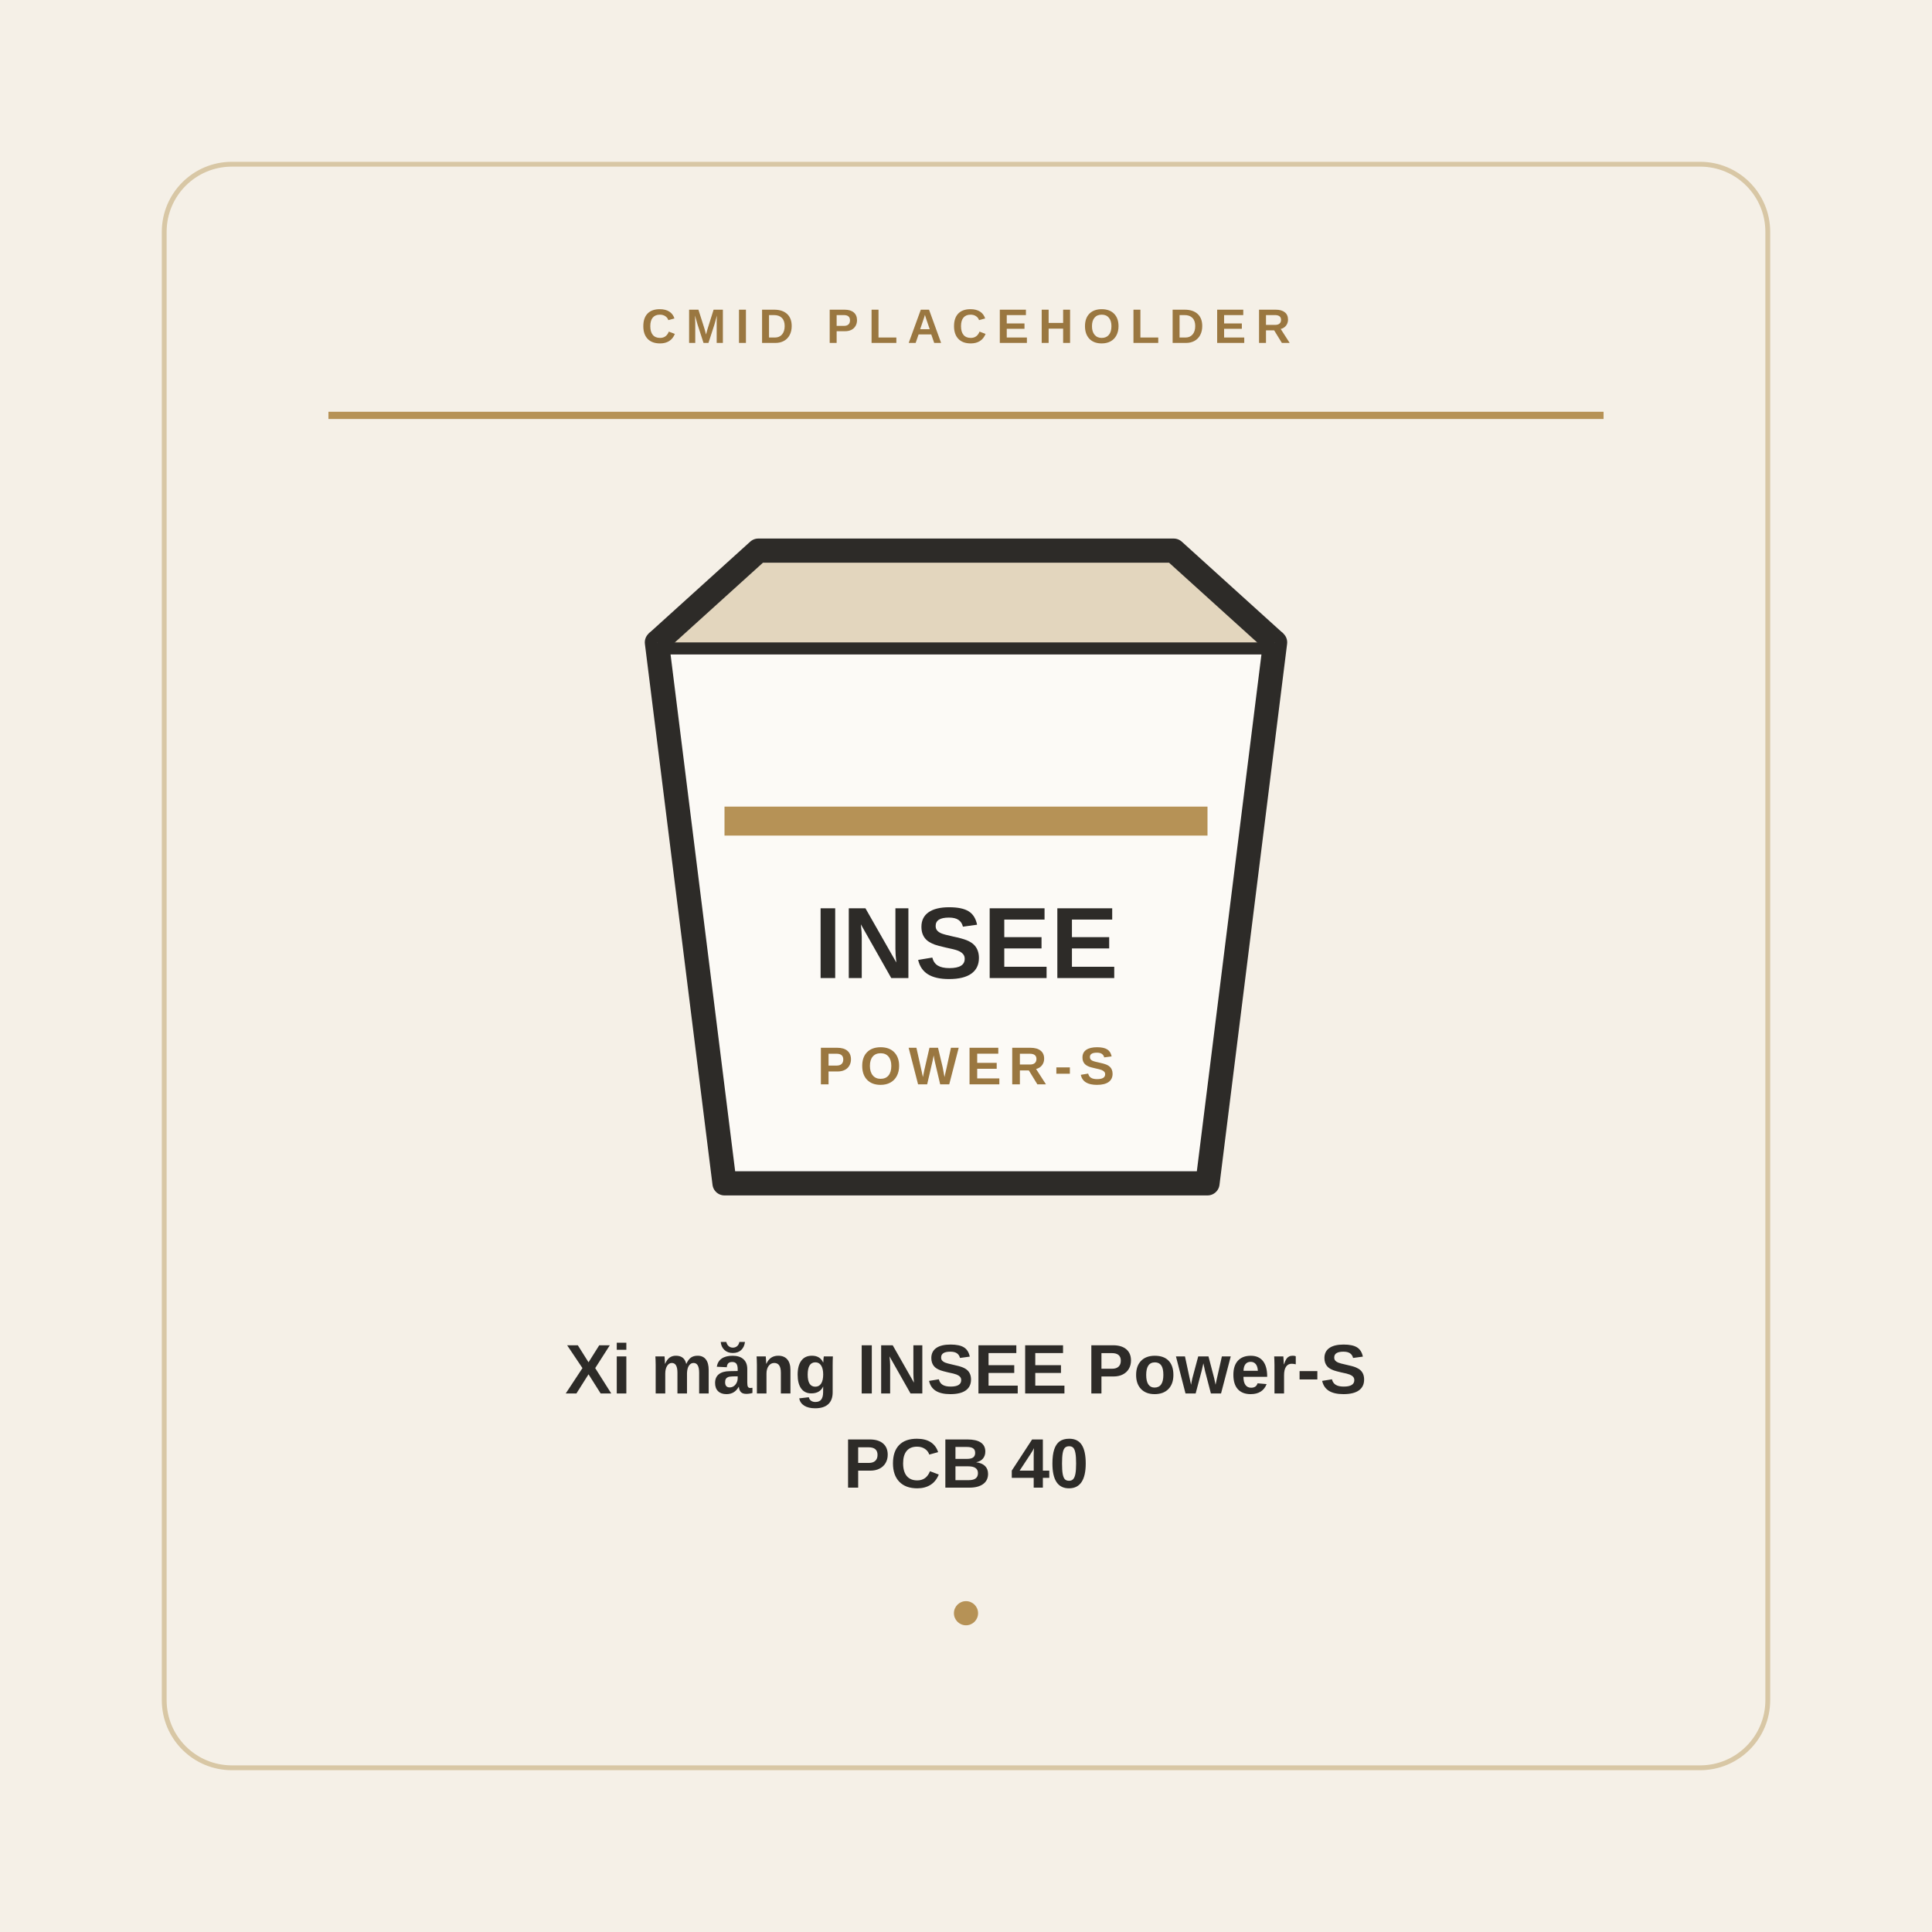
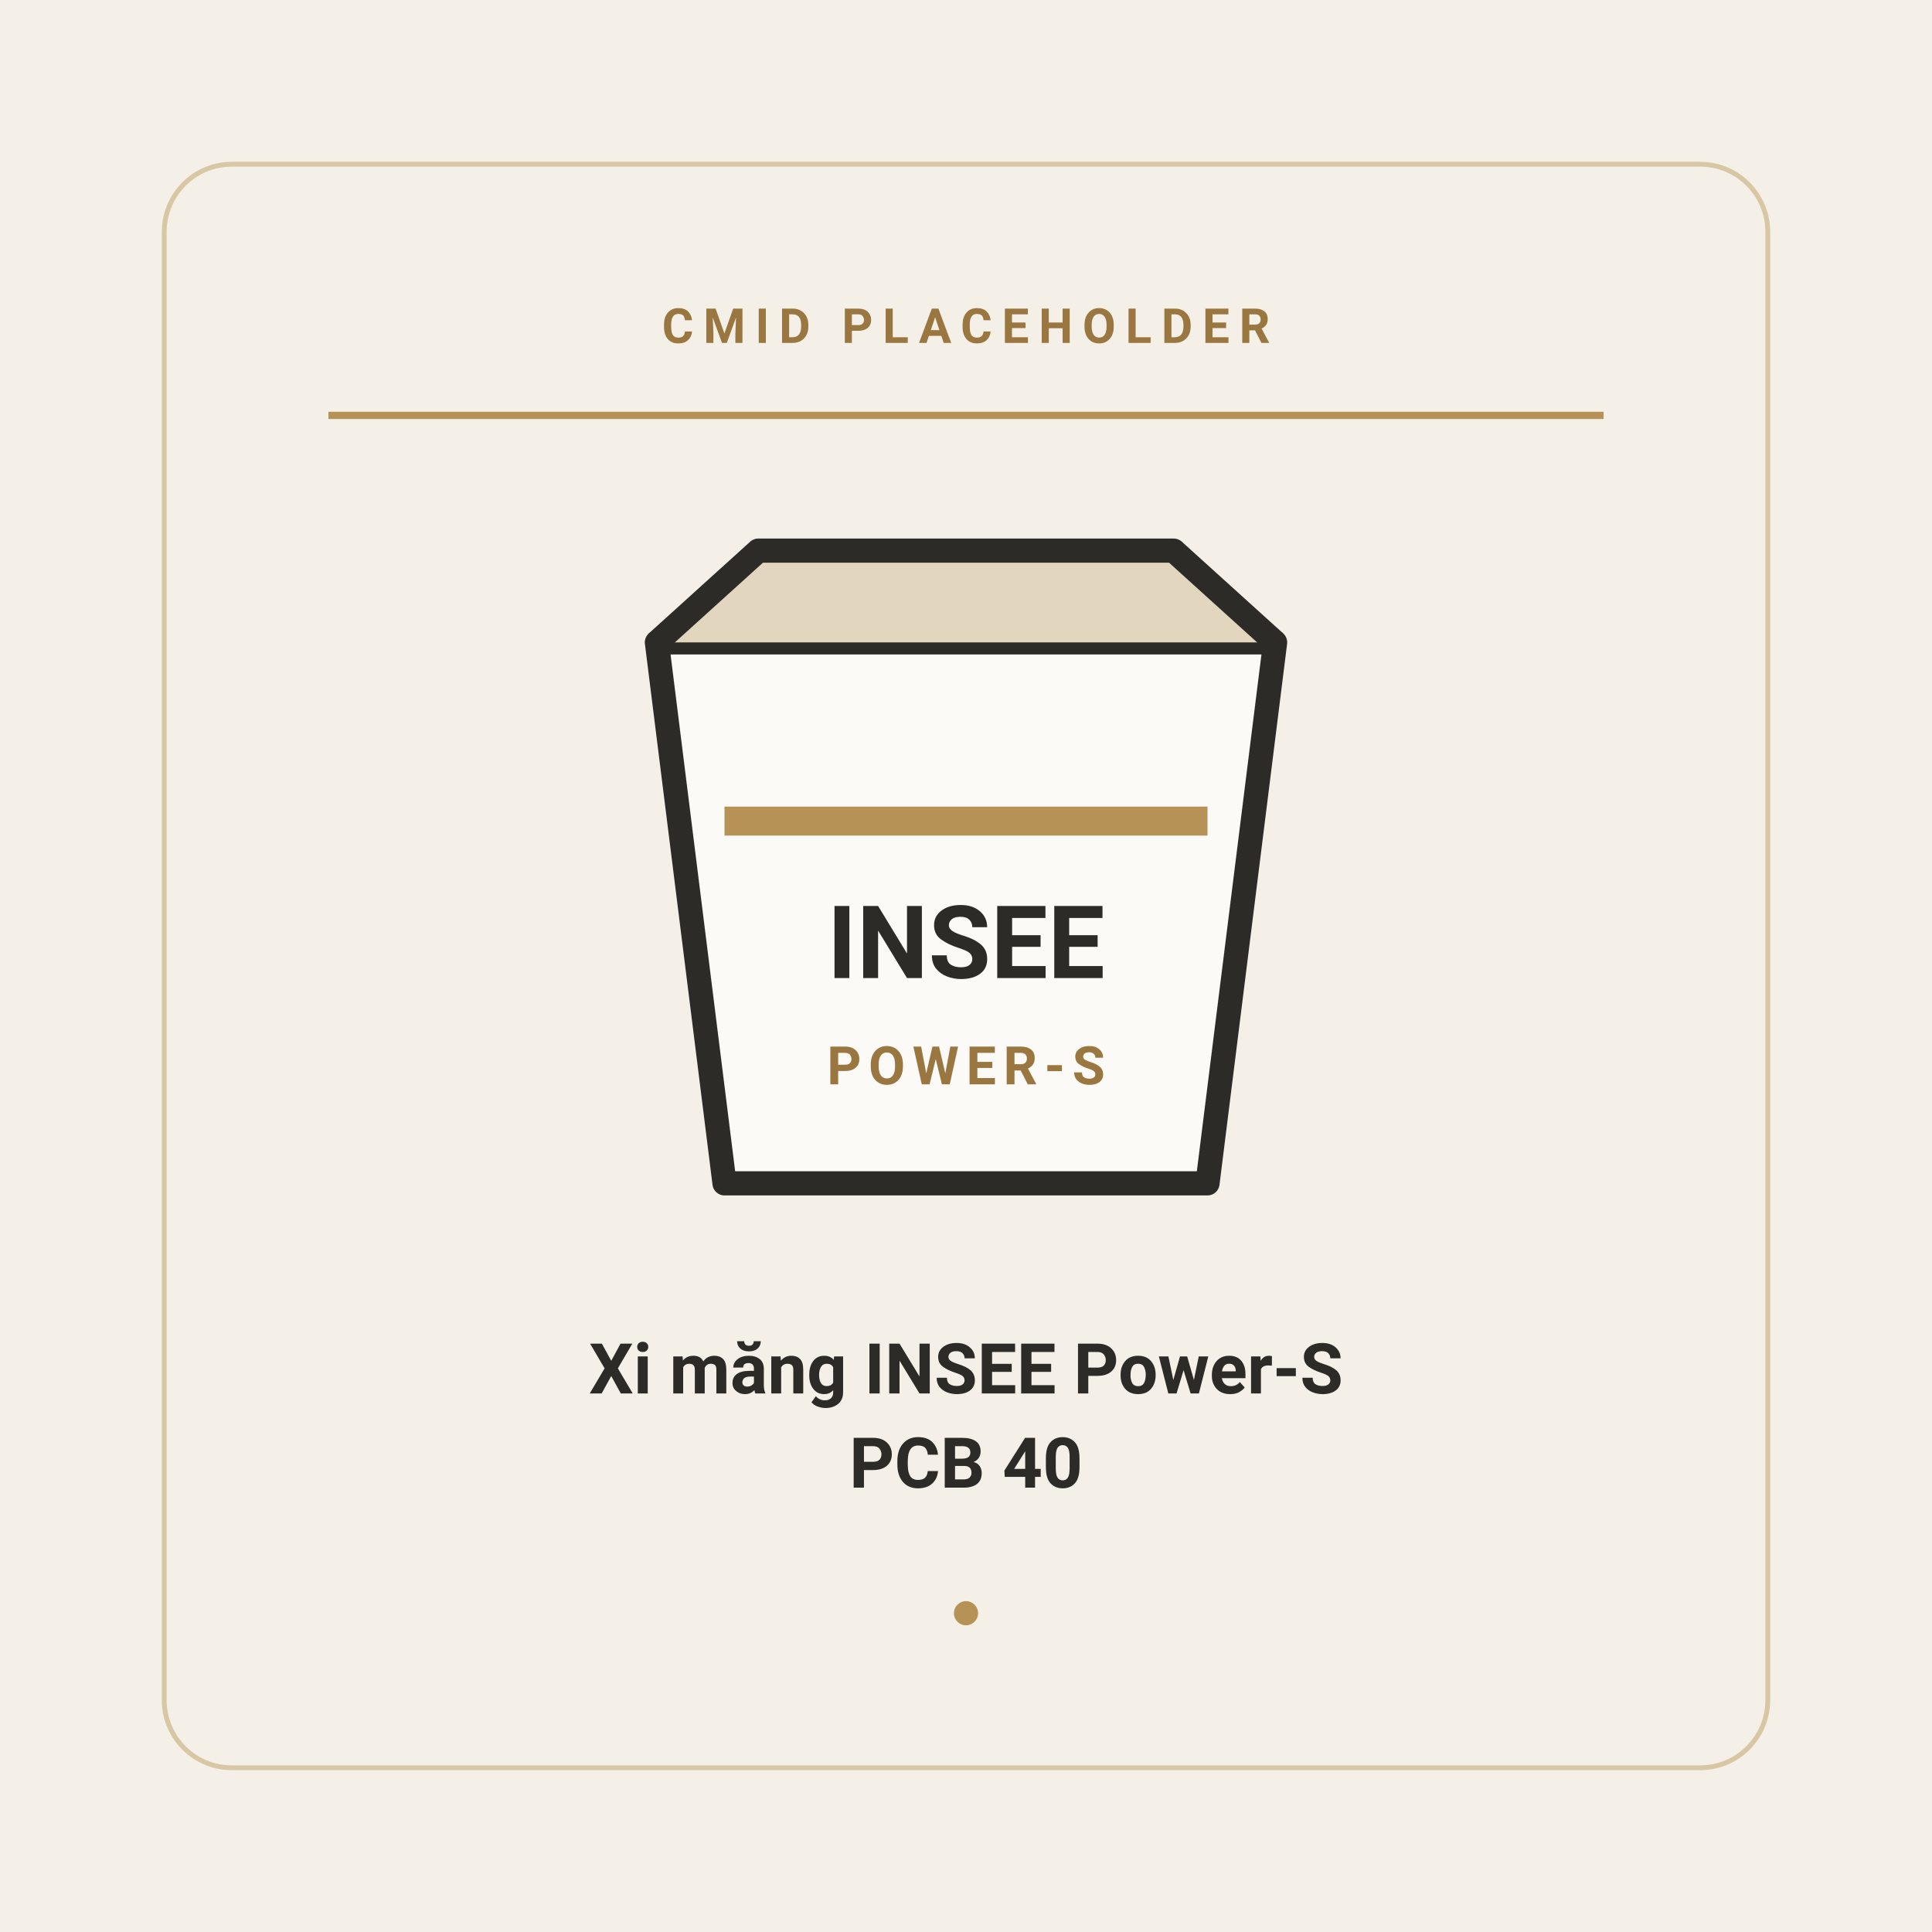
<svg xmlns="http://www.w3.org/2000/svg" width="800" height="800" viewBox="0 0 800 800" role="img" aria-labelledby="title description">
  <rect width="800" height="800" fill="#F5F0E7" />
  <rect x="68" y="68" width="664" height="664" rx="28" fill="none" stroke="#D8C7A5" stroke-width="2" />
  <path d="M136 172H664" stroke="#B69256" stroke-width="3" />
-   <text x="400" y="142" text-anchor="middle" fill="#9A7740" font-family="Arial, Helvetica, sans-serif" font-size="20" font-weight="700" letter-spacing="4">CMID PLACEHOLDER</text>
+   <text x="400" y="142" text-anchor="middle" fill="#9A7740" font-family="Roboto, Arial, Helvetica, sans-serif" font-size="20" font-weight="700" letter-spacing="4">CMID PLACEHOLDER</text>
  <path d="M272 266H528L500 490H300L272 266Z" fill="#FCFAF6" stroke="#2D2B28" stroke-width="10" stroke-linejoin="round" />
  <path d="M272 266L314 228H486L528 266" fill="#E3D6BE" stroke="#2D2B28" stroke-width="10" stroke-linejoin="round" />
  <path d="M300 340H500" stroke="#B69256" stroke-width="12" />
-   <text x="400" y="405" text-anchor="middle" fill="#2D2B28" font-family="Arial, Helvetica, sans-serif" font-size="42" font-weight="700">INSEE</text>
-   <text x="400" y="449" text-anchor="middle" fill="#9A7740" font-family="Arial, Helvetica, sans-serif" font-size="22" font-weight="700" letter-spacing="3">POWER-S</text>
-   <text x="400" y="577" text-anchor="middle" fill="#2D2B28" font-family="Arial, Helvetica, sans-serif" font-size="29" font-weight="700">Xi măng INSEE Power-S</text>
-   <text x="400" y="616" text-anchor="middle" fill="#2D2B28" font-family="Arial, Helvetica, sans-serif" font-size="29" font-weight="700">PCB 40</text>
+   <text x="400" y="405" text-anchor="middle" fill="#2D2B28" font-family="Roboto, Arial, Helvetica, sans-serif" font-size="42" font-weight="700">INSEE</text>
+   <text x="400" y="449" text-anchor="middle" fill="#9A7740" font-family="Roboto, Arial, Helvetica, sans-serif" font-size="22" font-weight="700" letter-spacing="3">POWER-S</text>
+   <text x="400" y="577" text-anchor="middle" fill="#2D2B28" font-family="Roboto, Arial, Helvetica, sans-serif" font-size="29" font-weight="700">Xi măng INSEE Power-S</text>
+   <text x="400" y="616" text-anchor="middle" fill="#2D2B28" font-family="Roboto, Arial, Helvetica, sans-serif" font-size="29" font-weight="700">PCB 40</text>
  <circle cx="400" cy="668" r="5" fill="#B69256" />
</svg>
